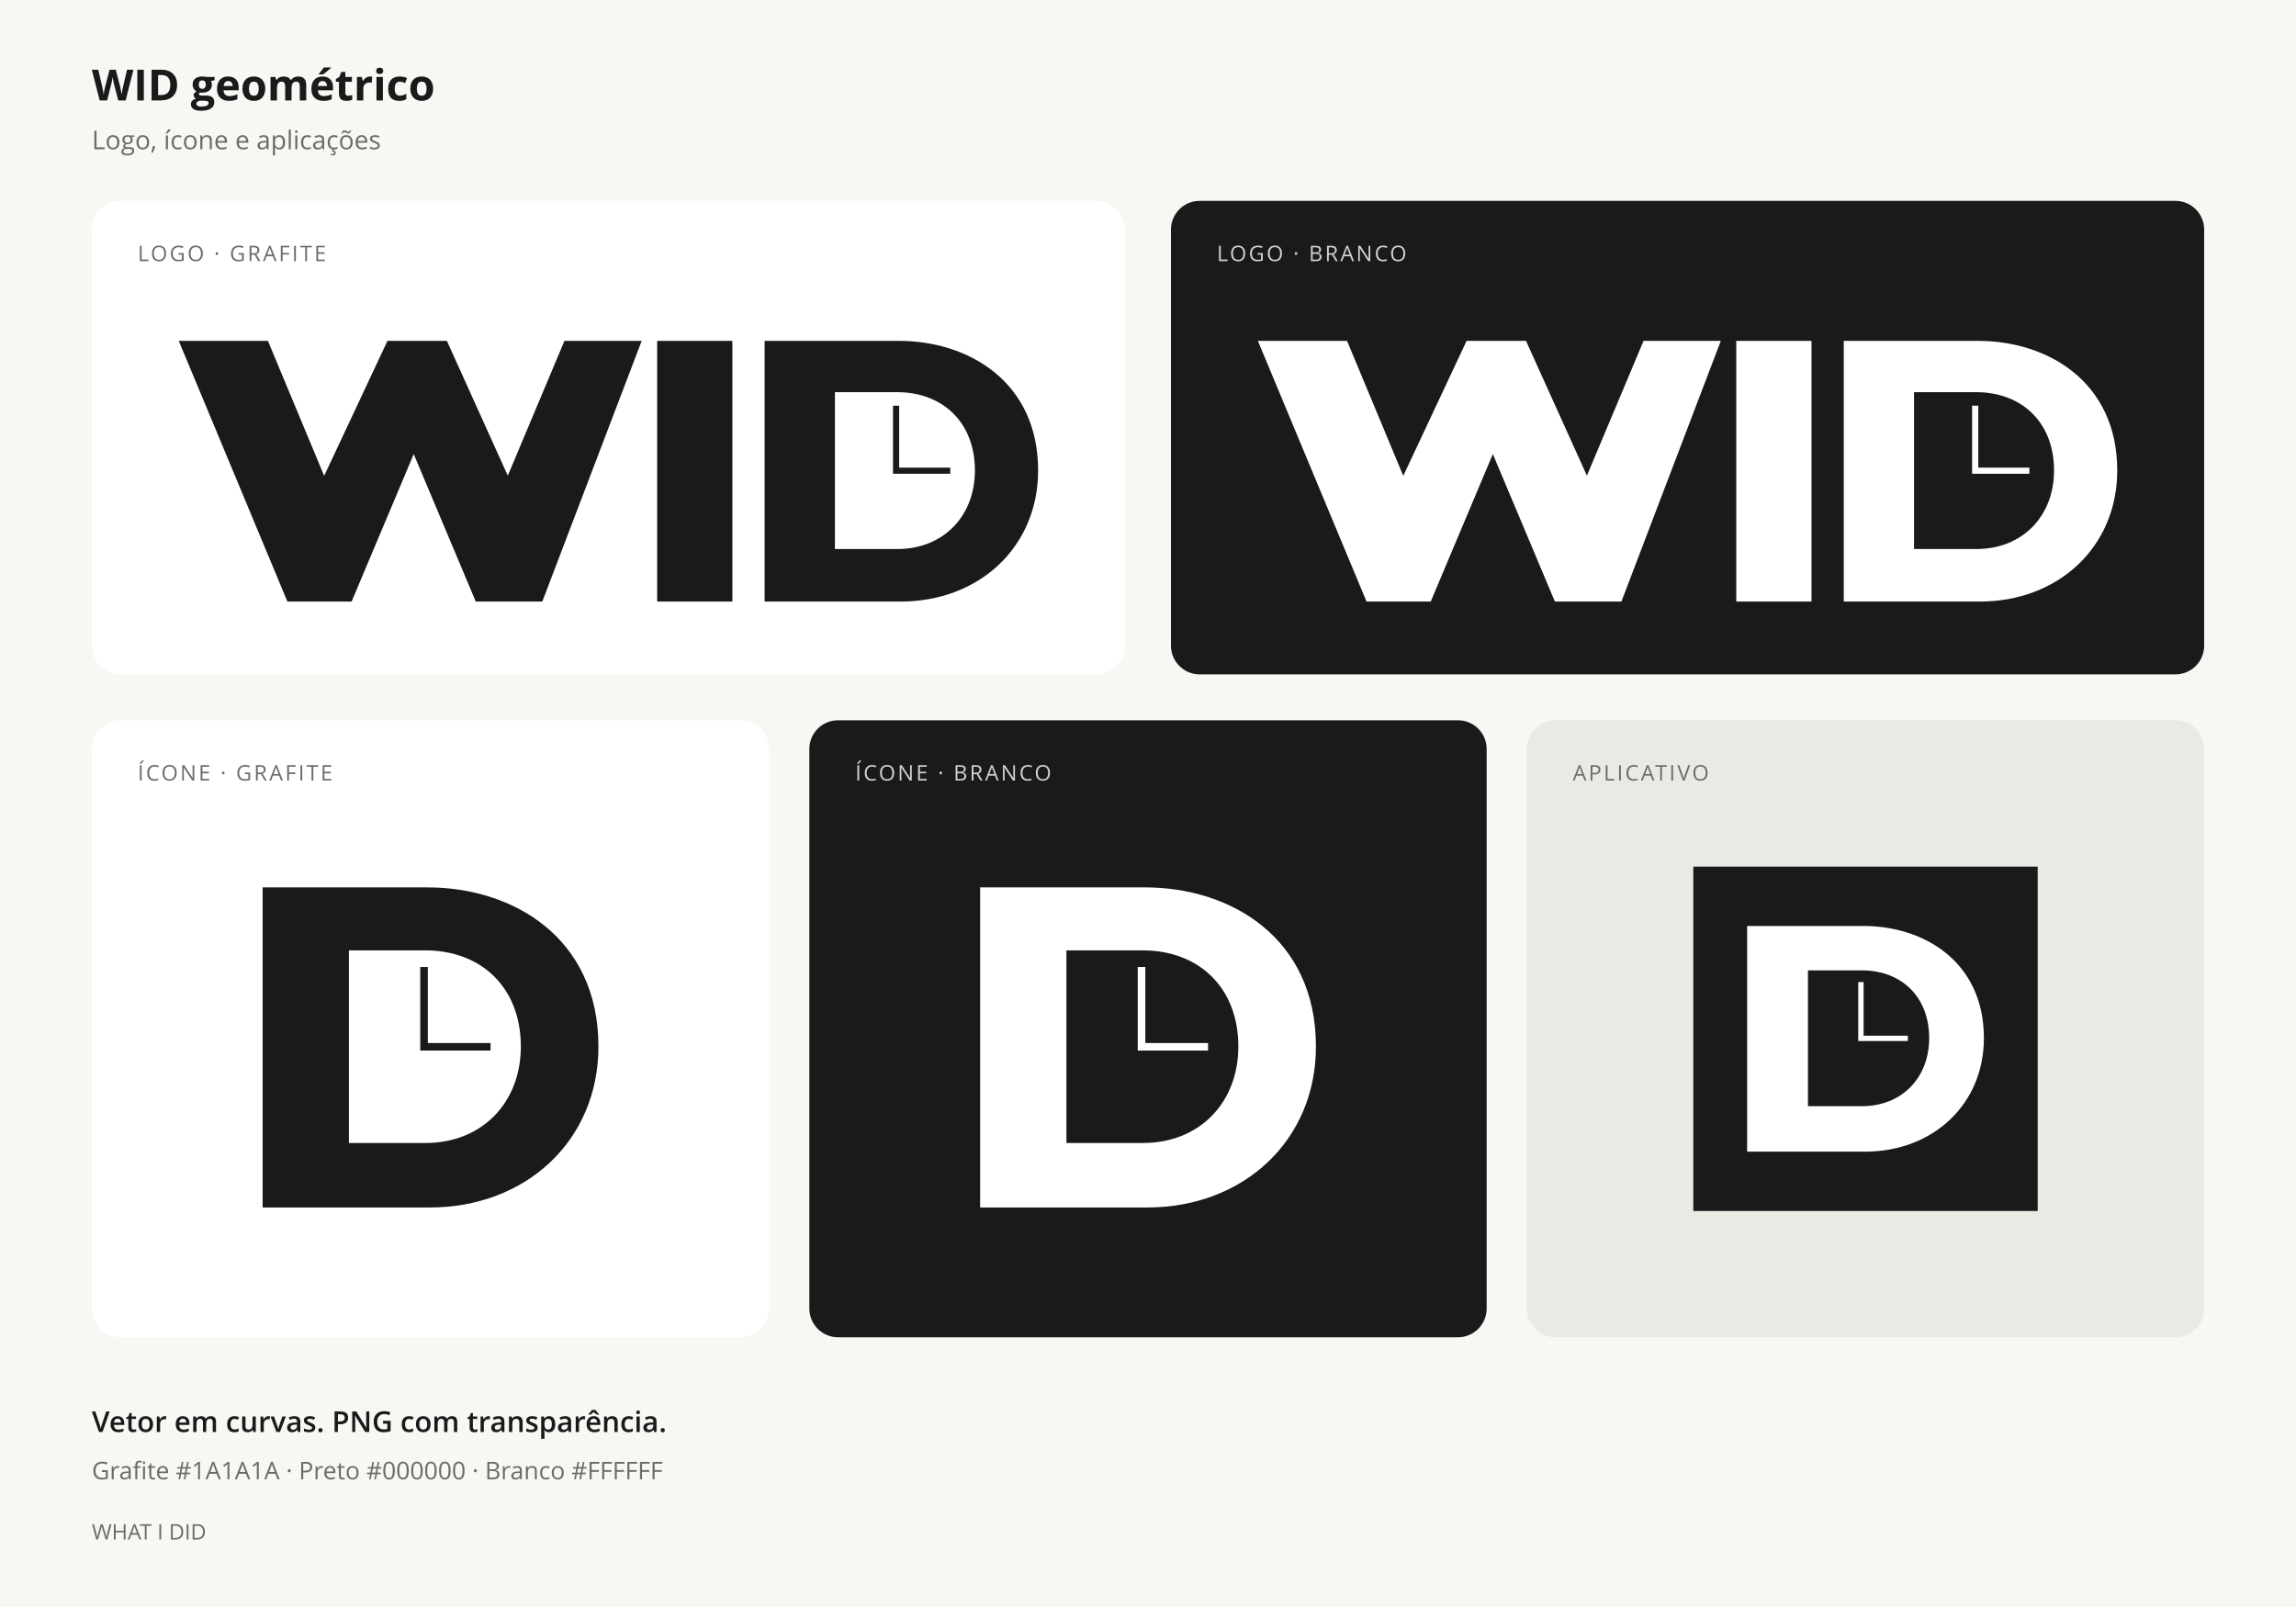
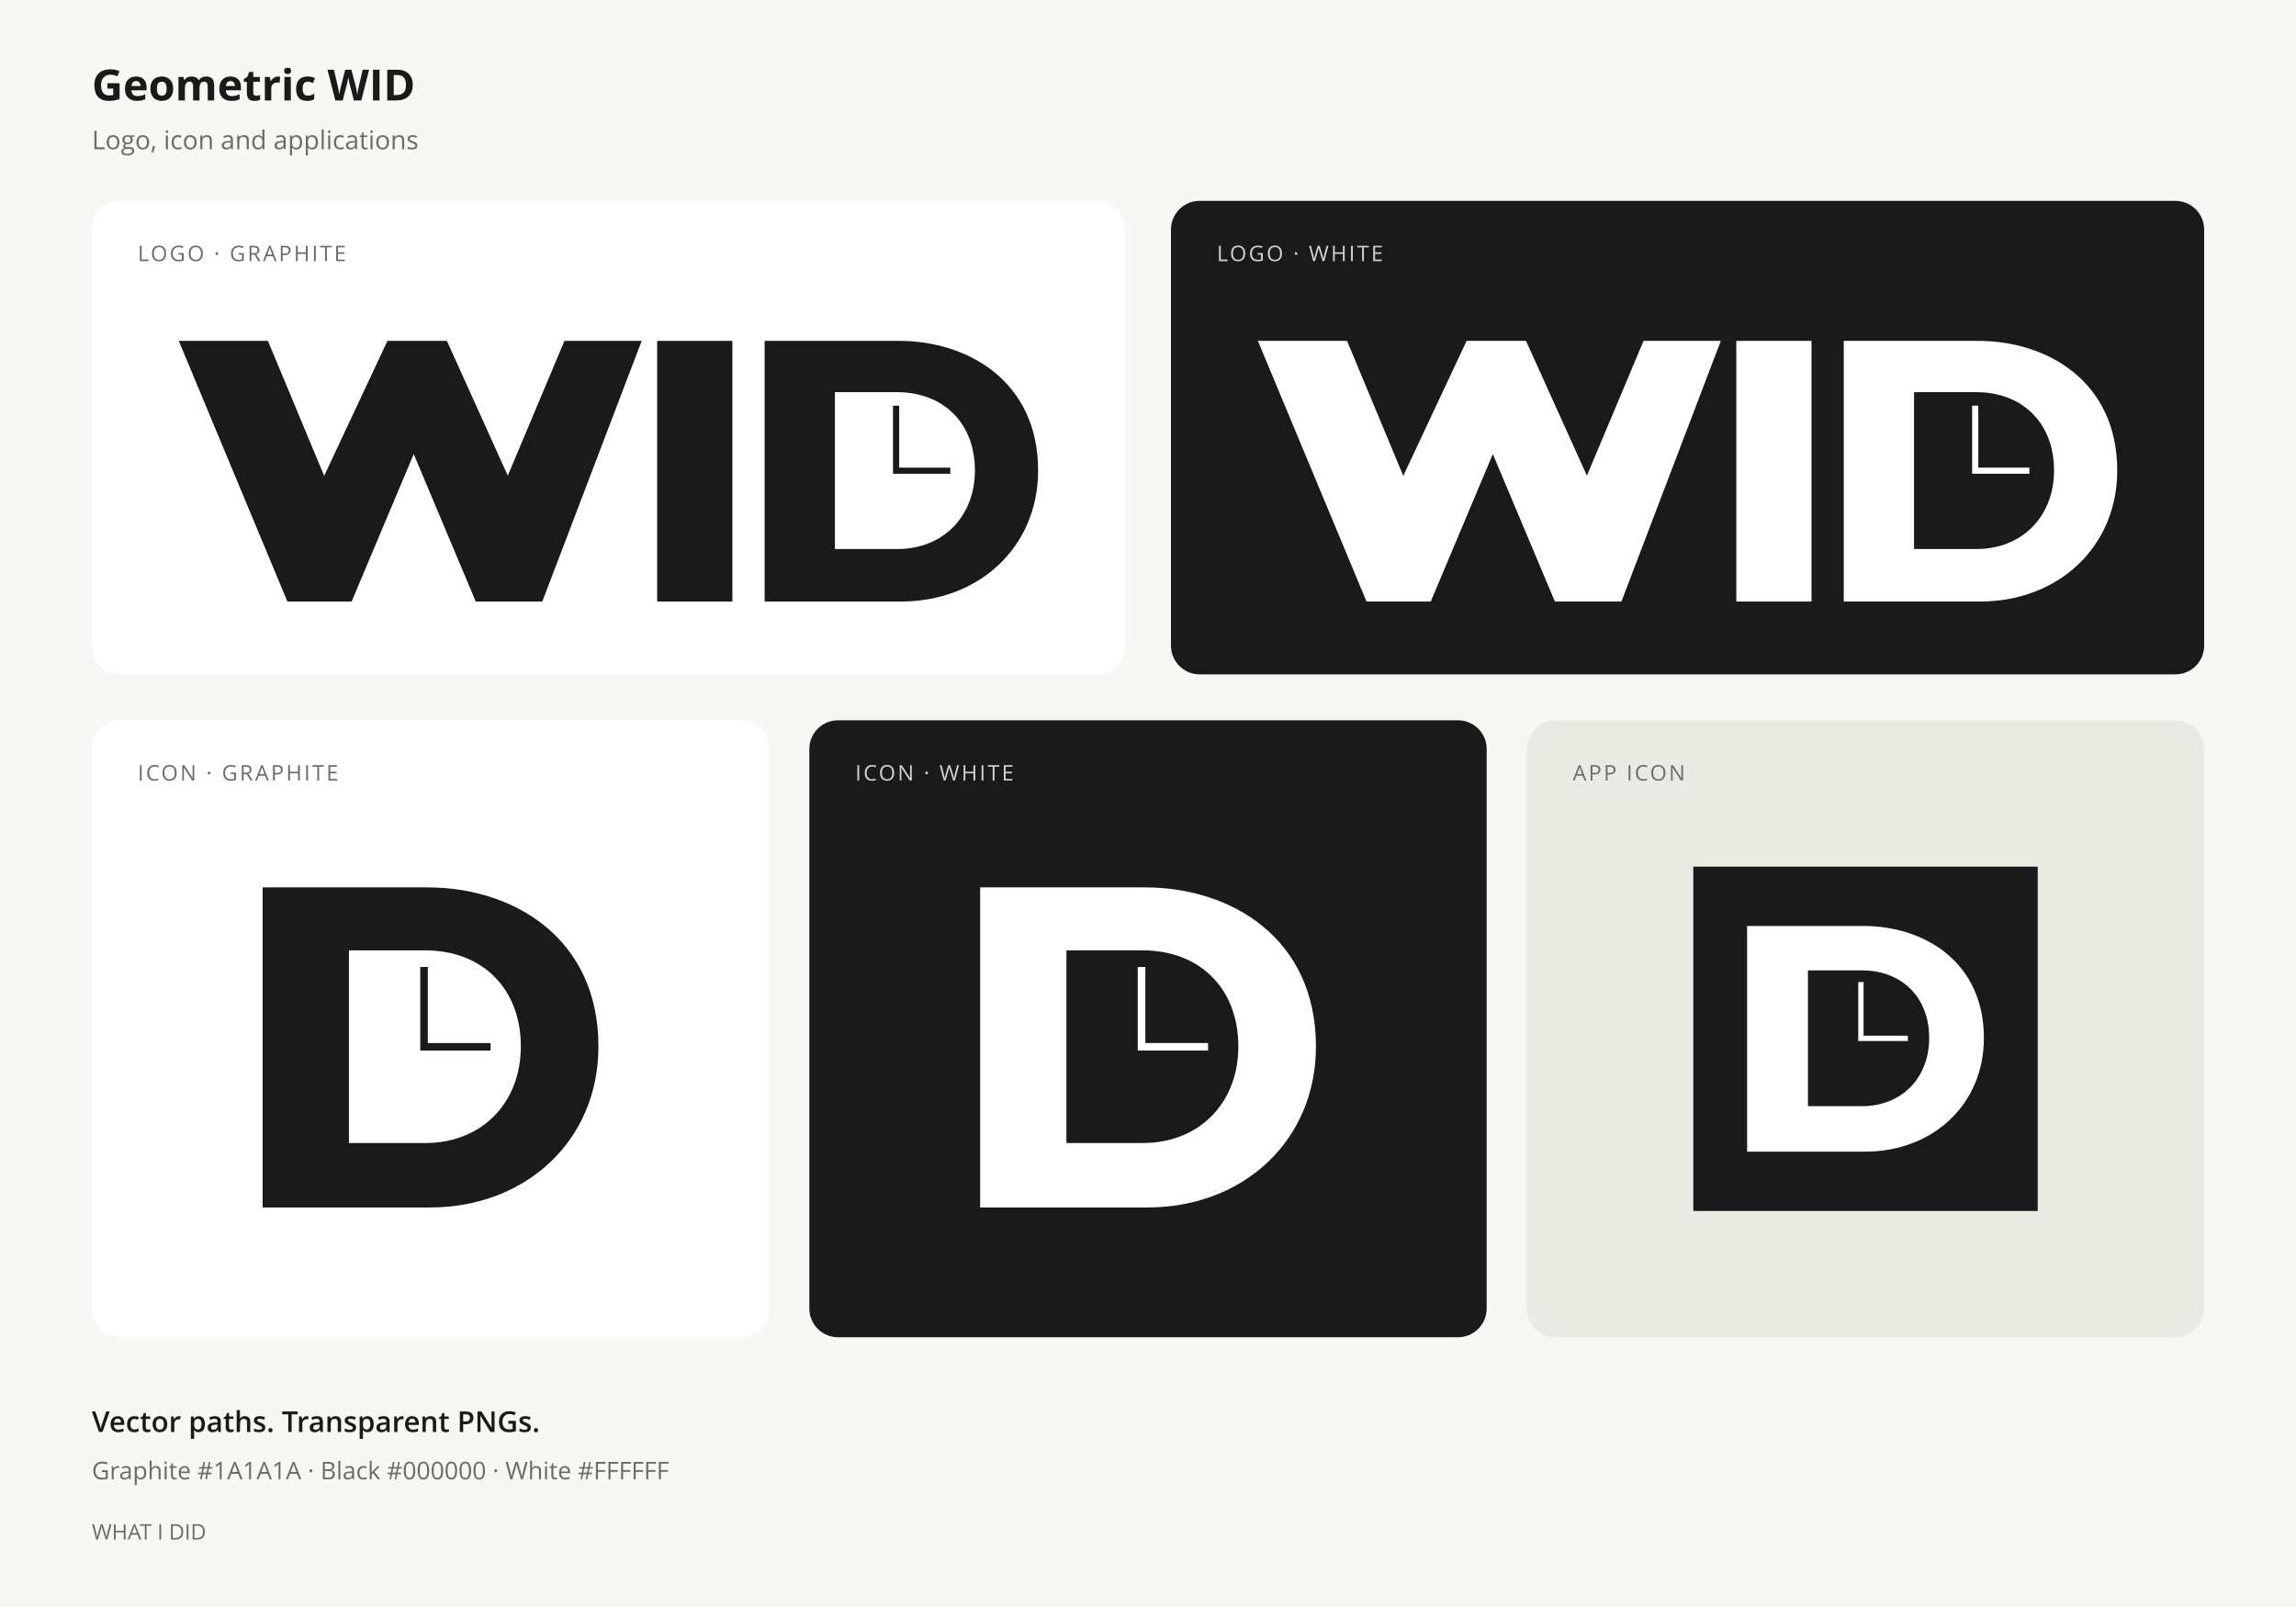
<svg xmlns="http://www.w3.org/2000/svg" width="1600" height="1120" viewBox="0 0 1600 1120" role="img" aria-labelledby="wid-title">
  <rect width="1600" height="1120" fill="#F7F7F3" />
  <g font-family="Open Sans, sans-serif">
-     <text x="64" y="70" font-size="30" font-weight="700" fill="#1A1A1A">WID geométrico</text>
-     <text x="64" y="104" font-size="18" fill="#6B6B68">Logo, ícone e aplicações</text>
+     <text x="64" y="70" font-size="30" font-weight="700" fill="#1A1A1A">Geometric WID</text>
+     <text x="64" y="104" font-size="18" fill="#6B6B68">Logo, icon and applications</text>
    <rect x="64" y="140" width="720" height="330" rx="20" fill="#FFFFFF" />
    <rect x="816" y="140" width="720" height="330" rx="20" fill="#1A1A1A" />
-     <text x="96" y="182" font-size="15" fill="#6B6B68" letter-spacing="1.5">LOGO · GRAFITE</text>
-     <text x="848" y="182" font-size="15" fill="#D2D2D2" letter-spacing="1.5">LOGO · BRANCO</text>
+     <text x="96" y="182" font-size="15" fill="#6B6B68" letter-spacing="1.5">LOGO · GRAPHITE</text>
+     <text x="848" y="182" font-size="15" fill="#D2D2D2" letter-spacing="1.5">LOGO · WHITE</text>
    <g transform="translate(108 221) scale(0.5179602)">
      <g fill="#1A1A1A" fill-rule="evenodd" transform="translate(-157.813 -330.5)">
        <path d="M 189.813 362.5 L 309.761 362.5 L 385.429 544.098 L 470.608 362.5 L 550.562 362.5 L 632.484 543.876 L 708.684 362.5 L 812.626 362.5 L 678.92 713.25 L 589.384 713.25 L 505.935 514.824 L 422.358 713.25 L 335.976 713.25 Z" />
        <path d="M 833.45 362.5 H 934.65 V 713.25 H 833.45 Z" />
        <path d="M 978.05 362.5 H 1158.912 C 1252.023 362.5 1345.984 417.257 1345.984 536.864 C 1345.984 639.947 1266.513 713.25 1161.214 713.25 H 978.05 Z M 1072.6 431.5 H 1156.121 C 1217.983 431.5 1260.964 472.578 1260.964 536.841 C 1260.964 598.322 1218.518 642.6 1156.397 642.6 H 1072.6 Z" />
        <path d="M 1150.75 449.7 L 1159.05 449.7 L 1159.05 533.05 L 1227.8 533.05 L 1227.8 541.3 L 1150.75 541.3 Z" />
      </g>
    </g>
    <g transform="translate(860 221) scale(0.5179602)">
      <g fill="#FFFFFF" fill-rule="evenodd" transform="translate(-157.813 -330.5)">
        <path d="M 189.813 362.5 L 309.761 362.5 L 385.429 544.098 L 470.608 362.5 L 550.562 362.5 L 632.484 543.876 L 708.684 362.5 L 812.626 362.5 L 678.92 713.25 L 589.384 713.25 L 505.935 514.824 L 422.358 713.25 L 335.976 713.25 Z" />
        <path d="M 833.45 362.5 H 934.65 V 713.25 H 833.45 Z" />
        <path d="M 978.05 362.5 H 1158.912 C 1252.023 362.5 1345.984 417.257 1345.984 536.864 C 1345.984 639.947 1266.513 713.25 1161.214 713.25 H 978.05 Z M 1072.6 431.5 H 1156.121 C 1217.983 431.5 1260.964 472.578 1260.964 536.841 C 1260.964 598.322 1218.518 642.6 1156.397 642.6 H 1072.6 Z" />
        <path d="M 1150.75 449.7 L 1159.05 449.7 L 1159.05 533.05 L 1227.8 533.05 L 1227.8 541.3 L 1150.75 541.3 Z" />
      </g>
    </g>
    <rect x="64" y="502" width="472" height="430" rx="20" fill="#FFFFFF" />
    <rect x="564" y="502" width="472" height="430" rx="20" fill="#1A1A1A" />
    <rect x="1064" y="502" width="472" height="430" rx="20" fill="#EAEAE5" />
-     <text x="96" y="544" font-size="15" fill="#6B6B68" letter-spacing="1.5">ÍCONE · GRAFITE</text>
-     <text x="596" y="544" font-size="15" fill="#D2D2D2" letter-spacing="1.5">ÍCONE · BRANCO</text>
-     <text x="1096" y="544" font-size="15" fill="#6B6B68" letter-spacing="1.5">APLICATIVO</text>
+     <text x="96" y="544" font-size="15" fill="#6B6B68" letter-spacing="1.5">ICON · GRAPHITE</text>
+     <text x="596" y="544" font-size="15" fill="#D2D2D2" letter-spacing="1.5">ICON · WHITE</text>
+     <text x="1096" y="544" font-size="15" fill="#6B6B68" letter-spacing="1.5">APP ICON</text>
    <g transform="translate(144 574) scale(0.609375)">
      <g fill="#1A1A1A" fill-rule="evenodd" transform="translate(-956.757 -305.3615) scale(1.0437)">
        <path d="M 978.05 362.5 H 1158.912 C 1252.023 362.5 1345.984 417.257 1345.984 536.864 C 1345.984 639.947 1266.513 713.25 1161.214 713.25 H 978.05 Z M 1072.6 431.5 H 1156.121 C 1217.983 431.5 1260.964 472.578 1260.964 536.841 C 1260.964 598.322 1218.518 642.6 1156.397 642.6 H 1072.6 Z" />
        <path d="M 1150.75 449.7 L 1159.05 449.7 L 1159.05 533.05 L 1227.8 533.05 L 1227.8 541.3 L 1150.75 541.3 Z" />
      </g>
    </g>
    <g transform="translate(644 574) scale(0.609375)">
      <g fill="#FFFFFF" fill-rule="evenodd" transform="translate(-956.757 -305.3615) scale(1.0437)">
        <path d="M 978.05 362.5 H 1158.912 C 1252.023 362.5 1345.984 417.257 1345.984 536.864 C 1345.984 639.947 1266.513 713.25 1161.214 713.25 H 978.05 Z M 1072.6 431.5 H 1156.121 C 1217.983 431.5 1260.964 472.578 1260.964 536.841 C 1260.964 598.322 1218.518 642.6 1156.397 642.6 H 1072.6 Z" />
        <path d="M 1150.75 449.7 L 1159.05 449.7 L 1159.05 533.05 L 1227.8 533.05 L 1227.8 541.3 L 1150.75 541.3 Z" />
      </g>
    </g>
    <g transform="translate(1180 604) scale(0.46875)">
      <rect width="512" height="512" fill="#1A1A1A" />
      <g fill="#FFFFFF" fill-rule="evenodd" transform="translate(-855.6939 -258.5814) scale(0.9567)">
        <path d="M 978.05 362.5 H 1158.912 C 1252.023 362.5 1345.984 417.257 1345.984 536.864 C 1345.984 639.947 1266.513 713.25 1161.214 713.25 H 978.05 Z M 1072.6 431.5 H 1156.121 C 1217.983 431.5 1260.964 472.578 1260.964 536.841 C 1260.964 598.322 1218.518 642.6 1156.397 642.6 H 1072.6 Z" />
        <path d="M 1150.75 449.7 L 1159.05 449.7 L 1159.05 533.05 L 1227.8 533.05 L 1227.8 541.3 L 1150.75 541.3 Z" />
      </g>
    </g>
-     <text x="64" y="998" font-size="20" font-weight="600" fill="#1A1A1A">Vetor em curvas. PNG com transparência.</text>
-     <text x="64" y="1031" font-size="17" fill="#6B6B68">Grafite #1A1A1A  ·  Preto #000000  ·  Branco #FFFFFF</text>
+     <text x="64" y="998" font-size="20" font-weight="600" fill="#1A1A1A">Vector paths. Transparent PNGs.</text>
+     <text x="64" y="1031" font-size="17" fill="#6B6B68">Graphite #1A1A1A  ·  Black #000000  ·  White #FFFFFF</text>
    <text x="64" y="1073" font-size="15" fill="#6B6B68">WHAT I DID</text>
  </g>
</svg>
